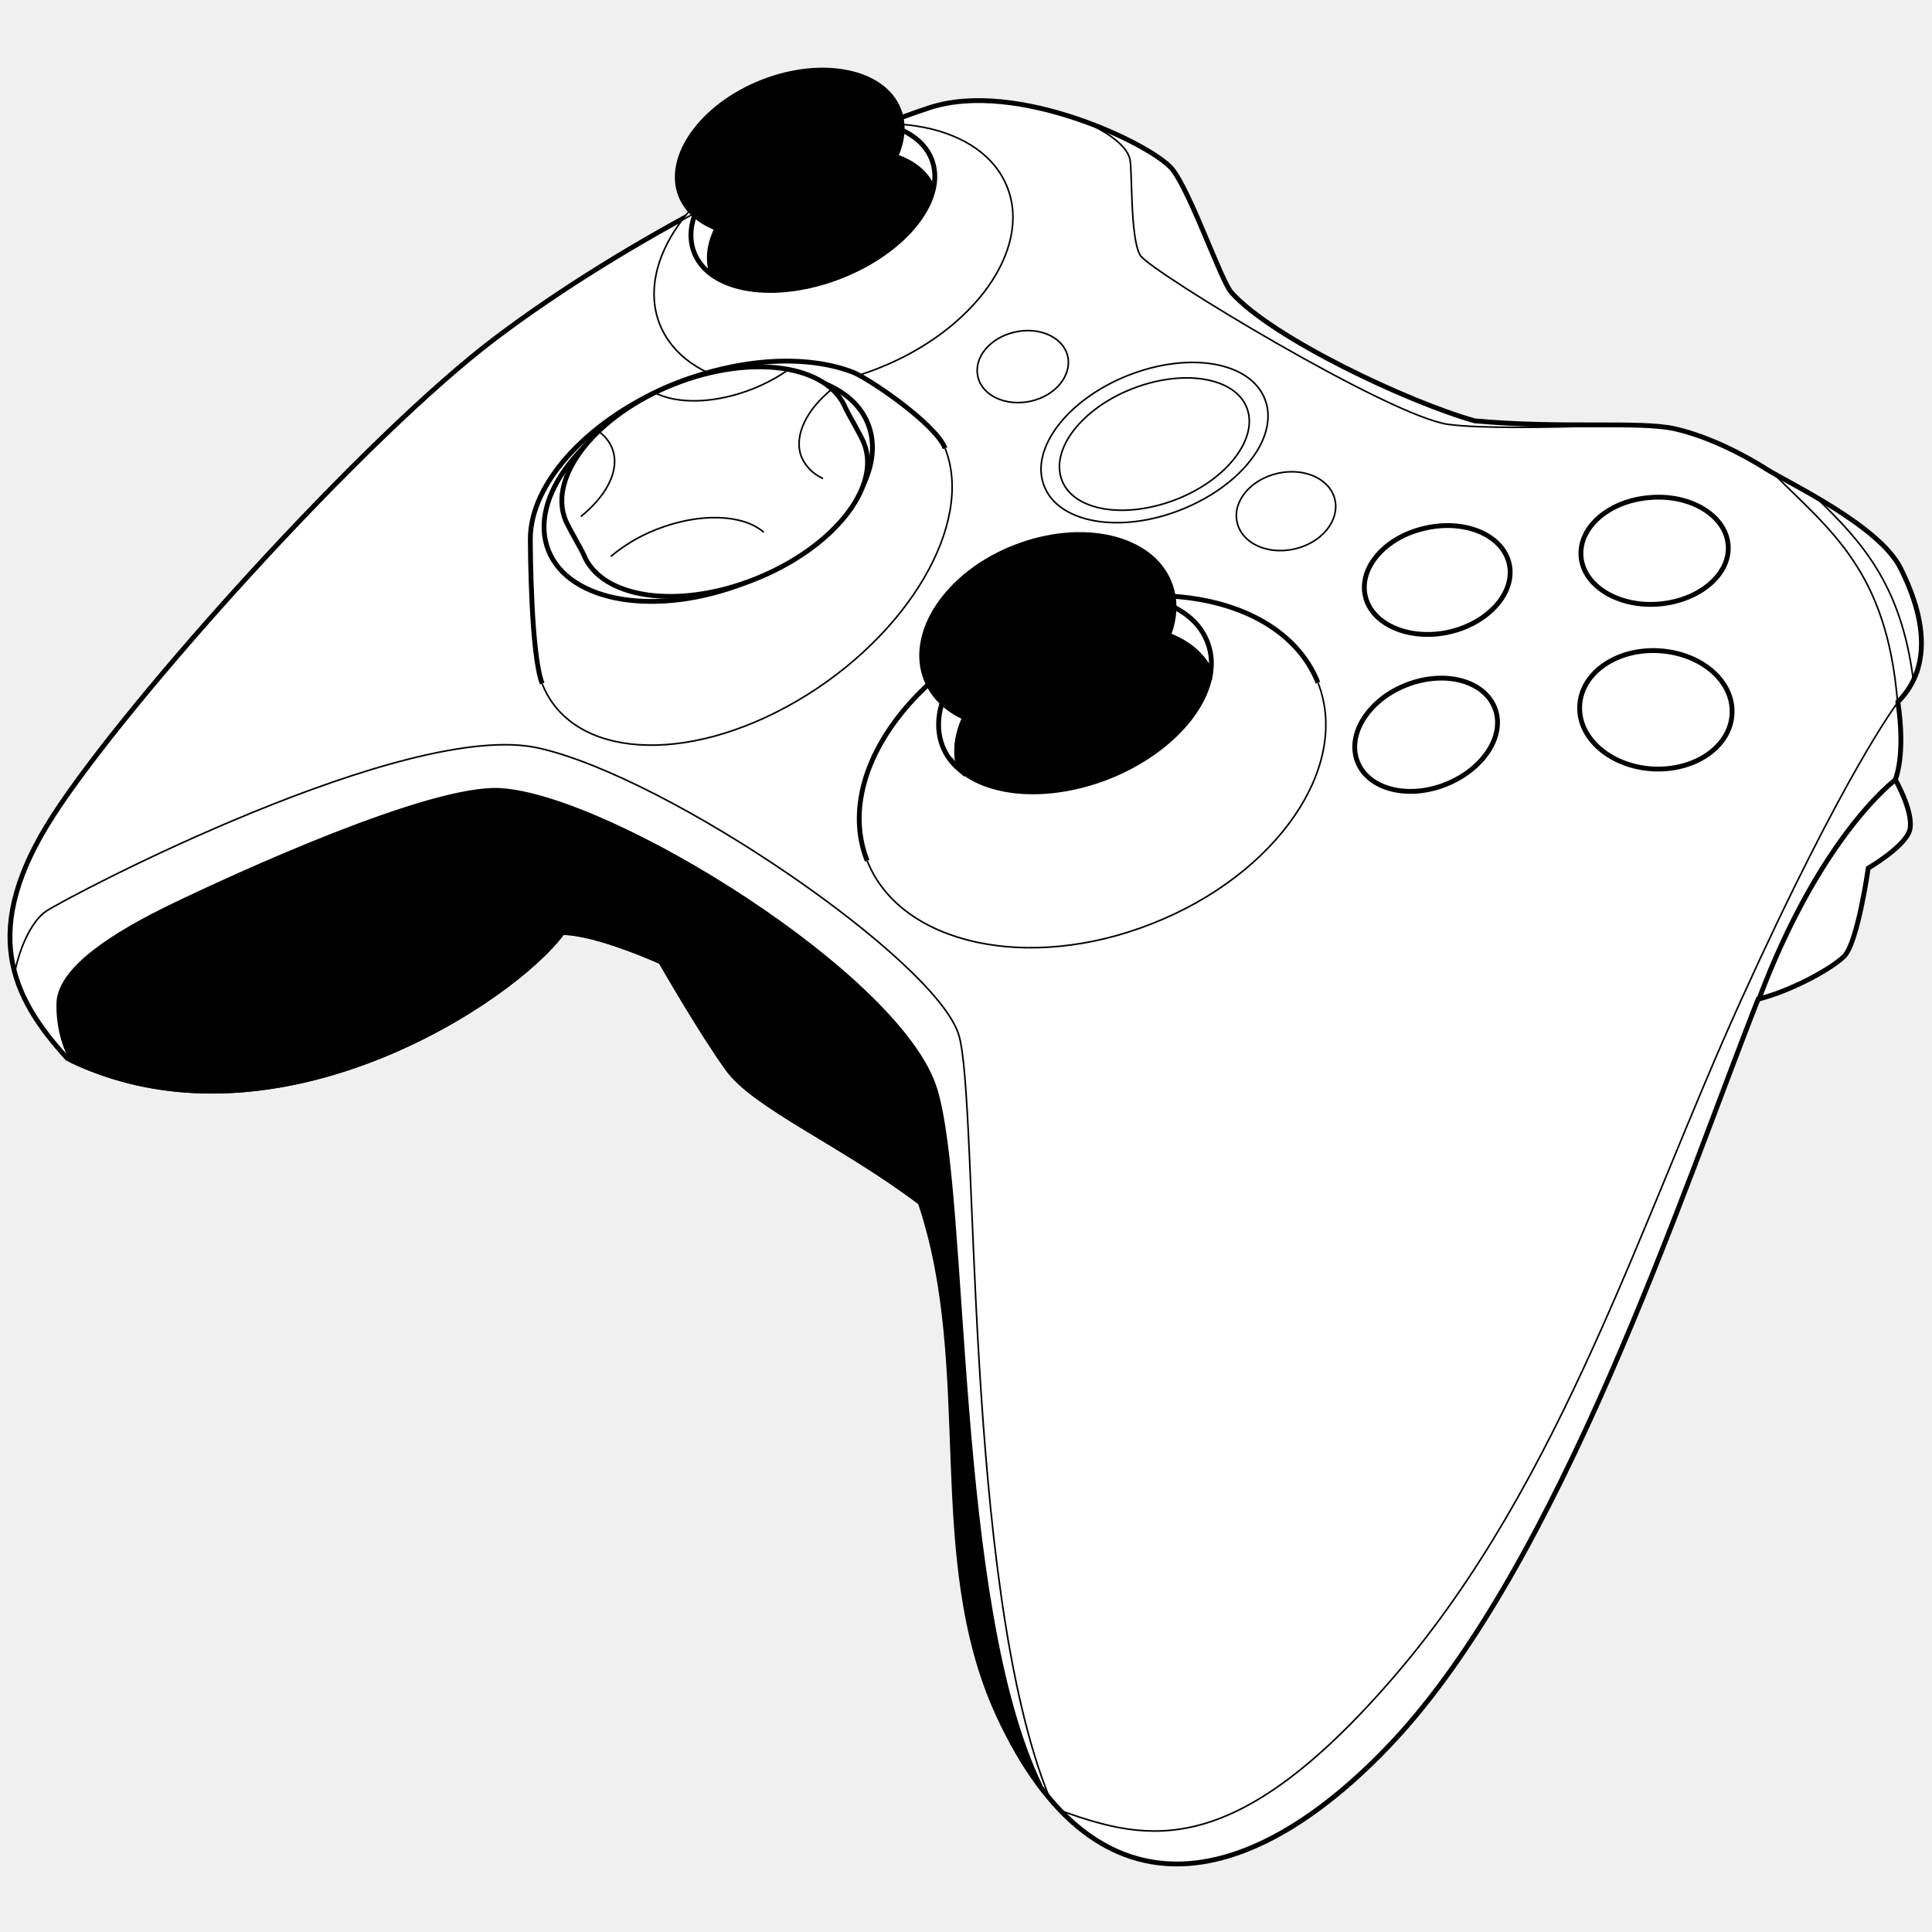
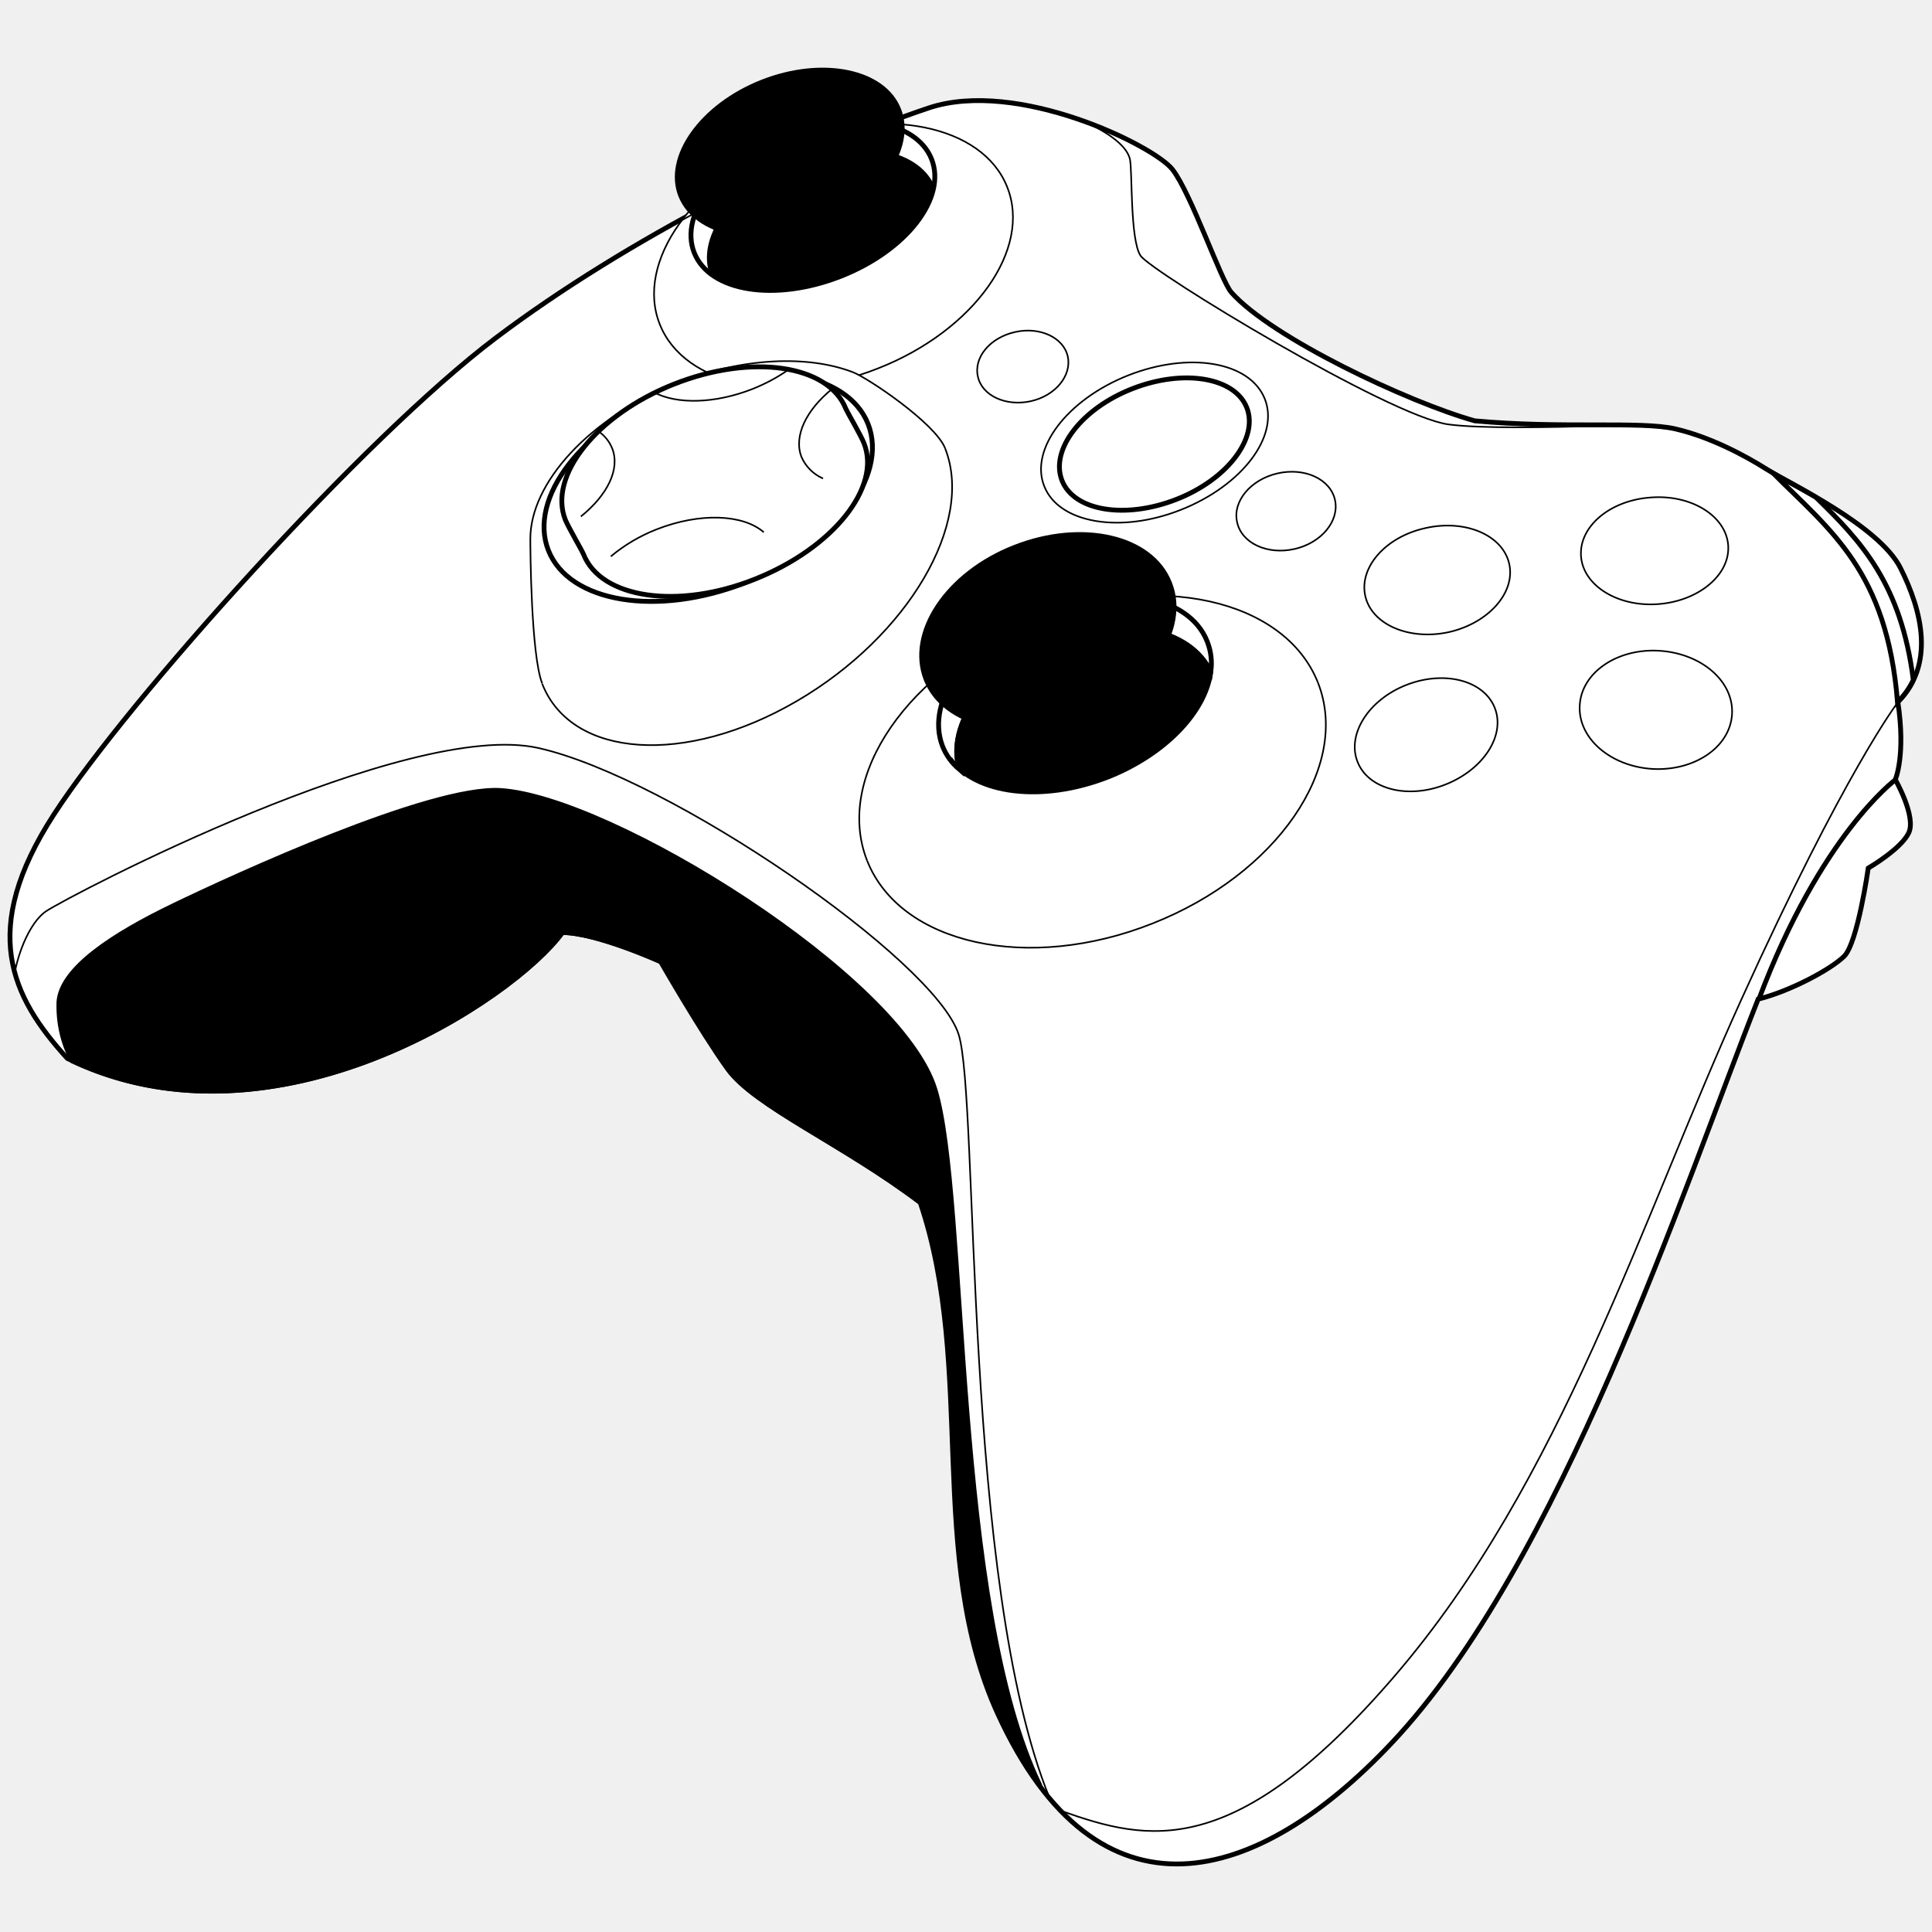
<svg xmlns="http://www.w3.org/2000/svg" version="1.1" id="Layer_1" x="0px" y="0px" viewBox="0 0 600 600" style="enable-background:new 0 0 600 600;" xml:space="preserve">
  <style type="text/css">
	*{vector-effect:non-scaling-stroke}
	.st0{fill:#FFFFFF;stroke:#000000;stroke-width:1.5;stroke-miterlimit:10;}
	.st1{fill:#FFFFFF;stroke:#000000;stroke-width:0.5;stroke-miterlimit:10;}
	.st2{fill:none;stroke:#000000;stroke-width:0.5;stroke-miterlimit:10;}
	.st3{stroke:#000000;stroke-width:1.5;stroke-miterlimit:10;}
	.st4{fill:none;stroke:#000000;stroke-width:1.5;stroke-miterlimit:10;}
	.st5{fill:#FFFFFF;}
</style>
  <g>
    <g id="Layer_2_1_">
      <g id="Layer_1-2">
-         <path class="st0" d="M20.9,328.7C3.4,309.5-6.5,288.8,16.7,253s96.4-117.2,137.2-148s96-58.6,134.6-71.5     c27.4-9.1,69.8,11.7,75.6,19.1s15.1,34.6,18.3,38.2c12.5,14.1,54.9,34.1,75.6,39.9c27.4,2.5,51.5,0,62.3,2.5     c10.8,2.5,21.7,8.3,28.3,12.5s34.9,17.4,41.6,30.7c6.7,13.3,10.8,30-0.8,41.6c2.5,16.7-0.8,24.1-0.8,24.1s6.7,11.7,4.1,16.7     c-2.5,5-12.5,10.8-12.5,10.8s-3.3,23.3-7.5,27.4s-16.7,10.8-26.7,13.3c-23.3,59-61.4,175.5-113.9,231.1     c-41.5,44-91,58.9-122.2-9.1c-22.4-49-6.7-107.2-24.1-158.8c-24.1-18.3-51.5-30-59.8-41.5c-8.3-11.5-20.8-33.3-20.8-33.3     s-20-9.1-30.7-9.1C159.7,310.4,84.9,360.2,20.9,328.7z" />
+         <path class="st0" d="M20.9,328.7C3.4,309.5-6.5,288.8,16.7,253s96.4-117.2,137.2-148s96-58.6,134.6-71.5     c27.4-9.1,69.8,11.7,75.6,19.1s15.1,34.6,18.3,38.2c12.5,14.1,54.9,34.1,75.6,39.9c27.4,2.5,51.5,0,62.3,2.5s21.7,8.3,28.3,12.5     s34.9,17.4,41.6,30.7c6.7,13.3,10.8,30-0.8,41.6c2.5,16.7-0.8,24.1-0.8,24.1s6.7,11.7,4.1,16.7c-2.5,5-12.5,10.8-12.5,10.8     s-3.3,23.3-7.5,27.4S556,307.8,546,310.3c-23.3,59-61.4,175.5-113.9,231.1c-41.5,44-91,58.9-122.2-9.1     c-22.4-49-6.7-107.2-24.1-158.8c-24.1-18.3-51.5-30-59.8-41.5s-20.8-33.3-20.8-33.3s-20-9.1-30.7-9.1     C159.7,310.4,84.9,360.2,20.9,328.7z" />
        <path class="st1" d="M204.9,100.7c7.6,19.3,38,25.5,67.8,13.7c29.8-11.7,47.8-37,40.1-56.3c-7.6-19.3-38-25.4-67.8-13.8     S197.2,81.4,204.9,100.7z" />
-         <path class="st0" d="M293.5,139.2c-3-7.7-23.9-21.8-28.6-23.6c-14-5.4-34.3-4.6-54.6,3.3c-27.3,10.8-45.7,31.1-45.6,48.6     c0,2.9,0.2,36,3.7,44.8" />
+         <path class="st1" d="M293.5,139.2c-3-7.7-23.9-21.8-28.6-23.6c-14-5.4-34.3-4.6-54.6,3.3c-27.3,10.8-45.7,31.1-45.6,48.6     c0,2.9,0.2,36,3.7,44.8" />
        <path class="st2" d="M168.4,212.4c9.1,23.1,44.5,25.5,79.1,5.3s55.2-55.3,46-78.5" />
-         <path class="st2" d="M546.2,310.4c10-2.5,22.4-9.1,26.7-13.3c4.2-4.2,7.5-27.4,7.5-27.4s10-5.8,12.5-10.8     c2.5-5-4.1-16.7-4.1-16.7s3.3-7.5,0.8-24.1c11.7-11.7,7.5-28.3,0.8-41.6c-6.6-13.2-34.9-26.7-41.6-30.7     c-6.6-4.1-17.4-10-28.3-12.5c-10.9-2.5-34.9,0-62.3-2.5c-20.8-5.7-63.2-25.7-75.6-39.7c-3.2-3.6-12.5-30.7-18.3-38.2     c-5.9-7.5-48.2-28.3-75.6-19.1c-38.6,12.8-93.9,40.7-134.6,71.4S40,217.3,16.8,253C3.5,273.3,1.1,288.8,4.6,301.9     c1.8-8.9,5.8-16.3,9.7-18.9c7.5-5,112.2-59.8,152.9-50.7s123,65.7,130.5,88.9c6.4,20.1,1.1,170.7,28.3,237.3     c30.6,36.5,71.2,20.1,106.2-17C484.7,485.9,522.9,369.3,546.2,310.4z" />
+         <path class="st2" d="M546.2,310.4c10-2.5,22.4-9.1,26.7-13.3c4.2-4.2,7.5-27.4,7.5-27.4s10-5.8,12.5-10.8s-4.1-16.7-4.1-16.7     s3.3-7.5,0.8-24.1c11.7-11.7,7.5-28.3,0.8-41.6c-6.6-13.2-34.9-26.7-41.6-30.7c-6.6-4.1-17.4-10-28.3-12.5     c-10.9-2.5-34.9,0-62.3-2.5c-20.8-5.7-63.2-25.7-75.6-39.7c-3.2-3.6-12.5-30.7-18.3-38.2c-5.9-7.5-48.2-28.3-75.6-19.1     c-38.6,12.8-93.9,40.7-134.6,71.4S40,217.3,16.8,253C3.5,273.3,1.1,288.8,4.6,301.9c1.8-8.9,5.8-16.3,9.7-18.9     c7.5-5,112.2-59.8,152.9-50.7s123,65.7,130.5,88.9c6.4,20.1,1.1,170.7,28.3,237.3c30.6,36.5,71.2,20.1,106.2-17     C484.7,485.9,522.9,369.3,546.2,310.4z" />
        <path class="st2" d="M589.4,218.1c0,0-16.4,21.3-48.6,92.3c-31,68.2-55.8,149.7-107.6,210c-49.9,58.1-76.9,51.4-103.3,42.1" />
-         <path class="st3" d="M174.7,289.6c10.8,0,30.7,9.1,30.7,9.1s12.5,21.7,20.8,33.3c8.3,11.7,35.7,23.3,59.8,41.5     c17.4,51.5,1.7,109.7,24.1,158.8c3.5,7.9,7.8,15.3,12.9,22.3c-27.3-56-22.5-182.6-32.6-216.1c-10.5-35-100.7-90.9-135-93     c-21.9-1.3-82.5,26.6-101.4,35.7c-18.9,9.1-35,19.6-35.7,30c-0.2,6.4,1.2,12.7,4.2,18.3C86.3,359.3,159.8,310.2,174.7,289.6z" />
+         <path class="st3" d="M174.7,289.6c10.8,0,30.7,9.1,30.7,9.1s12.5,21.7,20.8,33.3c8.3,11.7,35.7,23.3,59.8,41.5     c17.4,51.5,1.7,109.7,24.1,158.8c3.5,7.9,7.8,15.3,12.9,22.3c-27.3-56-22.5-182.6-32.6-216.1c-10.5-35-100.7-90.9-135-93     c-21.9-1.3-82.5,26.6-101.4,35.7s-35,19.6-35.7,30c-0.2,6.4,1.2,12.7,4.2,18.3C86.3,359.3,159.8,310.2,174.7,289.6z" />
        <g>
-           <path class="st2" d="M563.9,154.4c-5.3-3.1-10.1-5.6-13.2-7.4l0,0c17.9,17.9,35.3,30.4,38.6,71.1c2-2,3.7-4.3,4.9-6.9      C590.4,181.2,577.9,168,563.9,154.4z" />
+           <path class="st4" d="M563.9,154.4c-5.3-3.1-10.1-5.6-13.2-7.4l0,0c17.9,17.9,35.3,30.4,38.6,71.1c2-2,3.7-4.3,4.9-6.9      C590.4,181.2,577.9,168,563.9,154.4z" />
        </g>
        <path class="st4" d="M215.6,78.5c4.8,12.1,25.1,15.3,45.5,7.3s33-24.3,28.2-36.4S264.2,34,243.8,42S210.8,66.4,215.6,78.5z" />
        <path d="M261.1,85.8c16-6.3,27.3-17.8,29-28.3c-5.2-11.5-24.3-14.8-43.2-7.4s-30.3,22.6-26.7,34.5     C228.4,91.4,244.7,92.2,261.1,85.8z" />
        <path class="st2" d="M269.3,267.3c10.3,26,50,34.8,88.6,19.5c38.6-15.2,61.7-48.7,51.4-74.8" />
-         <path class="st0" d="M409.3,212c-10.3-26-50-34.8-88.6-19.5s-61.7,48.7-51.4,74.8" />
+         <path class="st2" d="M409.3,212c-10.3-26-50-34.8-88.6-19.5s-61.7,48.7-51.4,74.8" />
        <path class="st2" d="M384.2,162.2c1.4,6.5,9.4,10.2,17.8,8.3s14-8.7,12.6-15.2s-9.4-10.2-17.8-8.3S382.7,155.7,384.2,162.2z" />
-         <path class="st4" d="M424,185.1c2,8.9,13.7,13.9,26,11.2c12.3-2.8,20.7-12.3,18.7-21.2s-13.6-13.9-26-11.1     C430.3,166.7,422,176.2,424,185.1z" />
-         <path class="st4" d="M421.6,236.6c3.3,8.5,15.6,11.7,27.4,7s18.6-15.3,15.2-23.8s-15.6-11.7-27.4-7.1     C425,217.3,418.2,228.1,421.6,236.6z" />
-         <path class="st4" d="M491,172.8c0.7,9.1,11.5,15.8,24.1,14.8c12.6-1,22.3-9.2,21.6-18.3s-11.5-15.8-24.1-14.8     C499.9,155.4,490.3,163.6,491,172.8z" />
-         <path class="st4" d="M490.6,219.1c-0.6,10.1,9.5,18.9,22.6,19.7c13.1,0.7,24.1-6.8,24.7-17s-9.5-18.9-22.6-19.7     C502.2,201.3,491.1,208.9,490.6,219.1z" />
+         <path class="st2" d="M424,185.1c2,8.9,13.7,13.9,26,11.2c12.3-2.8,20.7-12.3,18.7-21.2s-13.6-13.9-26-11.1     C430.3,166.7,422,176.2,424,185.1z" />
+         <path class="st2" d="M421.6,236.6c3.3,8.5,15.6,11.7,27.4,7s18.6-15.3,15.2-23.8s-15.6-11.7-27.4-7.1     C425,217.3,418.2,228.1,421.6,236.6z" />
+         <path class="st2" d="M491,172.8c0.7,9.1,11.5,15.8,24.1,14.8s22.3-9.2,21.6-18.3s-11.5-15.8-24.1-14.8     C499.9,155.4,490.3,163.6,491,172.8z" />
+         <path class="st2" d="M490.6,219.1c-0.6,10.1,9.5,18.9,22.6,19.7c13.1,0.7,24.1-6.8,24.7-17s-9.5-18.9-22.6-19.7     C502.2,201.3,491.1,208.9,490.6,219.1z" />
        <path class="st5" d="M325.6,152.2c4.5,11.5,23.6,14.8,42.5,7.3s30.6-22.9,26-34.4s-23.6-14.8-42.5-7.3     C332.7,125.3,320.9,140.7,325.6,152.2z" />
-         <path class="st2" d="M324.3,151c4.5,11.5,23.6,14.8,42.5,7.3c18.9-7.5,30.6-22.8,26-34.4s-23.5-14.8-42.5-7.3     C331.4,124.1,319.7,139.5,324.3,151z" />
-         <path class="st2" d="M329.8,149.2c3.7,9.5,19.6,12.1,35.5,5.9s25.6-19.1,21.9-28.5c-3.7-9.4-19.6-12.1-35.5-5.9     S326.1,139.7,329.8,149.2z" />
+         <path class="st2" d="M324.3,151c4.5,11.5,23.6,14.8,42.5,7.3s30.6-22.8,26-34.4s-23.5-14.8-42.5-7.3     C331.4,124.1,319.7,139.5,324.3,151z" />
+         <path class="st4" d="M329.8,149.2c3.7,9.5,19.6,12.1,35.5,5.9s25.6-19.1,21.9-28.5s-19.6-12.1-35.5-5.9S326.1,139.7,329.8,149.2z     " />
        <path class="st3" d="M327.2,199.1c-20.8,8.2-33.5,25.8-29.2,39.8c-1.1-1-2.2-2.1-3-3.3c8,11,28.6,13.7,49.1,5.7     c17.9-7.1,30.3-20.3,31.9-32.6C369.8,195.1,348.3,190.8,327.2,199.1z" />
        <path class="st4" d="M327.2,199.1c21.1-8.3,42.6-4,48.8,9.6c0.5-3.2,0.1-6.5-1.1-9.5c-5.6-14.3-28.6-18.6-51.3-9.6     c-22.7,8.9-36.4,27.8-30.9,42.1c1.1,2.8,2.9,5.3,5.2,7.2C293.7,224.9,306.4,207.3,327.2,199.1z" />
-         <path class="st2" d="M303.7,117c1.3,5.9,8.7,9.3,16.4,7.6s12.8-8,11.5-13.9c-1.3-5.9-8.7-9.3-16.3-7.6     C307.5,104.8,302.3,111,303.7,117z" />
+         <path class="st2" d="M303.7,117c1.3,5.9,8.7,9.3,16.4,7.6s12.8-8,11.5-13.9s-8.7-9.3-16.3-7.6C307.5,104.8,302.3,111,303.7,117z" />
        <path d="M286.9,211.2c5.8,14.8,27.8,20,49.1,11.5c21.3-8.5,33.8-27.2,27.9-41.9c-5.8-14.8-27.8-19.9-49.1-11.5     C293.6,177.6,281.1,196.4,286.9,211.2z" />
-         <path d="M210.7,61c5,12.5,24.4,16.5,43.5,9c19.1-7.5,30.5-23.7,25.6-36.2s-24.4-16.5-43.4-9S205.8,48.6,210.7,61z" />
-         <path class="st2" d="M336.7,37.7c10.3,4.8,13.5,8.8,14.2,11.7c0.8,3.3,0,25,3.3,30c3.3,5,77.3,49.9,95.6,52.4     c9.7,1.3,30.5,1,48.3,0.4" />
+         <path d="M210.7,61c5,12.5,24.4,16.5,43.5,9s30.5-23.7,25.6-36.2s-24.4-16.5-43.4-9S205.8,48.6,210.7,61z" />
+         <path class="st2" d="M336.7,37.7c10.3,4.8,13.5,8.8,14.2,11.7c0.8,3.3,0,25,3.3,30s77.3,49.9,95.6,52.4c9.7,1.3,30.5,1,48.3,0.4" />
        <path class="st0" d="M588.6,242.2c0,0-23.2,17.1-42.4,68.2" />
-         <path class="st4" d="M170.3,170.9c6.4,16.3,33.9,20.8,61.3,10c27.4-10.8,44.4-32.8,38-49.2c-6.4-16.3-33.9-20.8-61.3-10     S163.9,154.6,170.3,170.9z" />
+         <path class="st4" d="M170.3,170.9c6.4,16.3,33.9,20.8,61.3,10s44.4-32.8,38-49.2c-6.4-16.3-33.9-20.8-61.3-10     S163.9,154.6,170.3,170.9z" />
        <path class="st0" d="M268.3,137.6c-1-2.5-5-9.3-5.6-10.6c-5.4-13.8-29.4-17.2-53.4-7.7s-39.2,28.5-33.7,42.2     c1,2.4,5,9.2,5.6,10.6c5.4,13.8,29.4,17.3,53.4,7.7S273.8,151.4,268.3,137.6z" />
        <path class="st2" d="M203.2,121.9c7.1,3.7,18.8,3.5,30.5-1.1c4-1.6,7.8-3.6,11.3-6.1" />
        <path class="st2" d="M189.7,172.8c4.3-3.6,9.1-6.4,14.2-8.4c13.5-5.3,26.9-4.7,33.3,0.9" />
        <path class="st2" d="M180.4,160.4c8.2-6.6,12.3-14.7,9.7-21.2c-0.9-2.2-2.4-4-4.3-5.3" />
        <path class="st2" d="M258.4,120.8c-8,6.5-12,14.6-9.5,21.1c1.3,3,3.7,5.4,6.7,6.7" />
      </g>
    </g>
  </g>
</svg>
